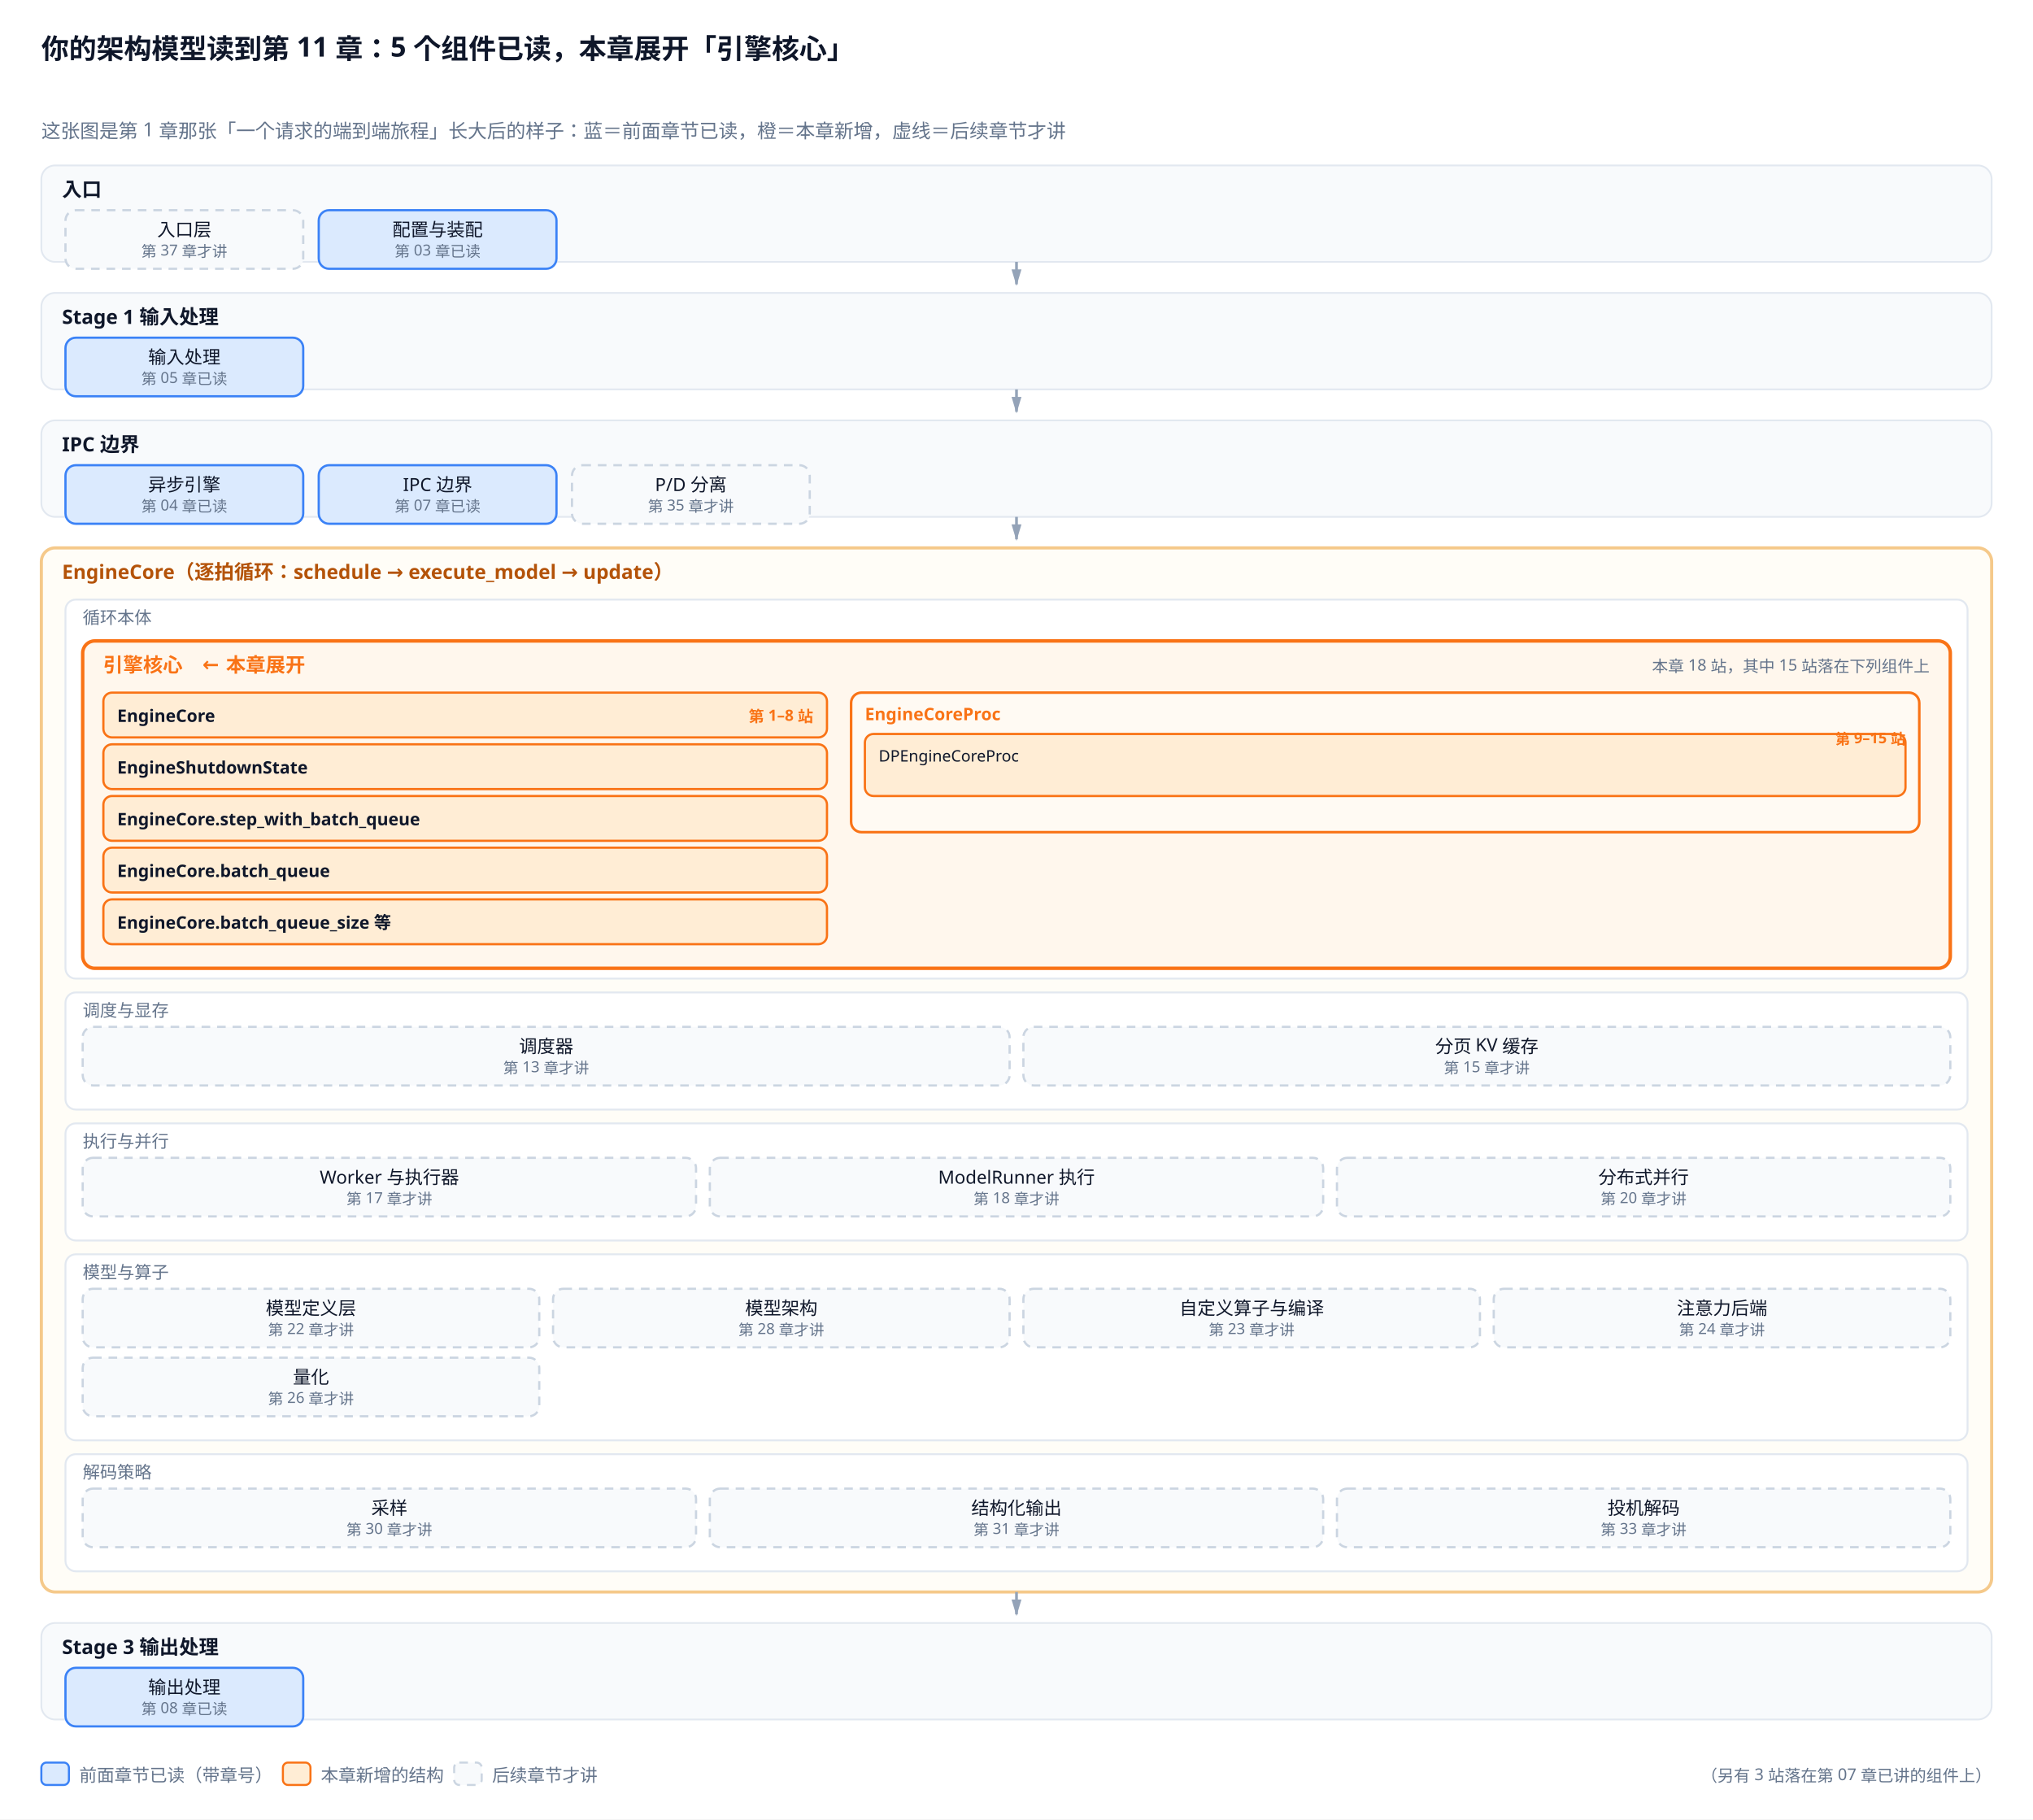
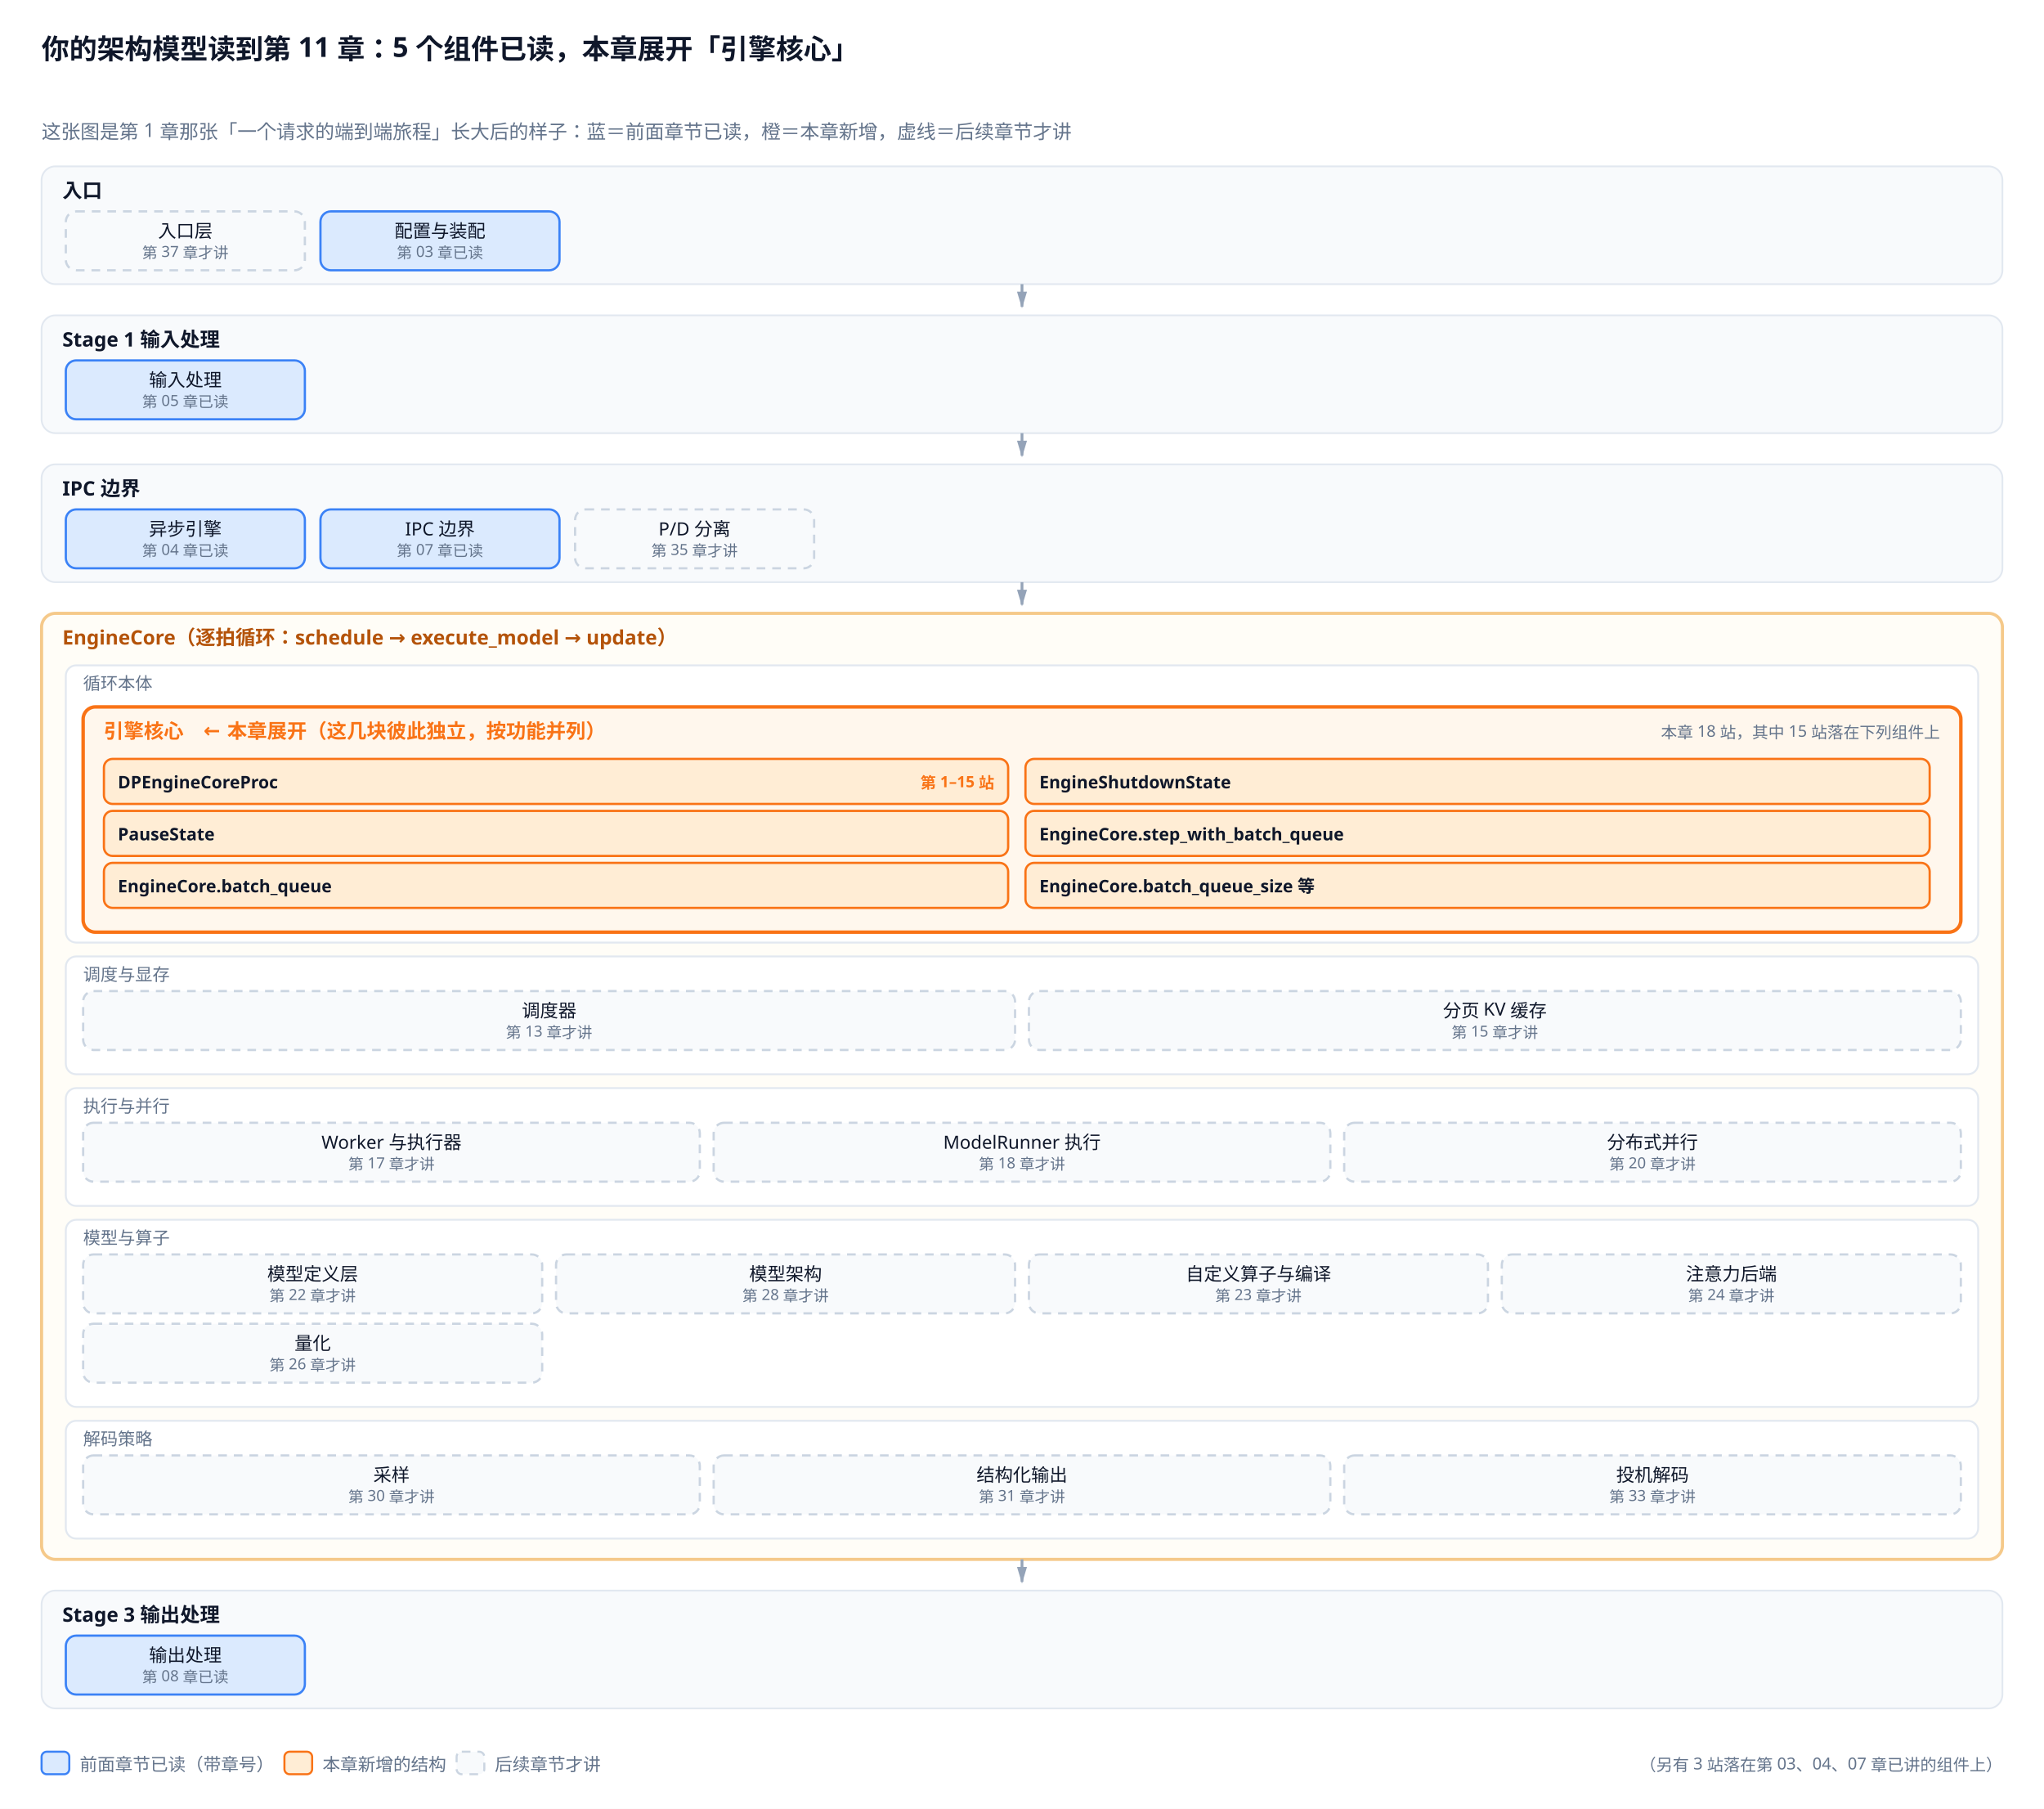
- <svg xmlns="http://www.w3.org/2000/svg" viewBox="0 0 1180 1056">
+ <svg xmlns="http://www.w3.org/2000/svg" viewBox="0 0 1180 1044">
  <defs>
    <marker id="a" viewBox="0 0 10 6" refX="9" refY="3" markerWidth="6" markerHeight="4" orient="auto">
      <path d="M0,0 L10,3 L0,6 Z" fill="#94a3b8" />
    </marker>
    <marker id="a2" viewBox="0 0 10 6" refX="9" refY="3" markerWidth="6" markerHeight="4" orient="auto">
      <path d="M0,0 L10,3 L0,6 Z" fill="#f97316" />
    </marker>
  </defs>
-   <rect width="1180" height="1056" fill="white" />
+   <rect width="1180" height="1044" fill="white" />
  <text x="24" y="34" font-family="sans-serif" font-size="16" fill="#0f172a" font-weight="bold">你的架构模型读到第 11 章：5 个组件已读，本章展开「引擎核心」</text>
  <text x="24.0" y="80.0" font-family="sans-serif" font-size="11.2" fill="#64748b" text-anchor="start">这张图是第 1 章那张「一个请求的端到端旅程」长大后的样子：蓝＝前面章节已读，橙＝本章新增，虚线＝后续章节才讲</text>
-   <rect x="24.0" y="96.0" width="1132.0" height="56.0" rx="8" fill="#f8fafc" stroke="#e2e8f0" stroke-width="1.0" />
+   <rect x="24.0" y="96.0" width="1132.0" height="68.0" rx="8" fill="#f8fafc" stroke="#e2e8f0" stroke-width="1.0" />
  <text x="36.0" y="114.0" font-family="sans-serif" font-size="11.5" fill="#0f172a" text-anchor="start" font-weight="bold">入口</text>
  <rect x="38.0" y="122.0" width="138.0" height="34.0" rx="6" fill="#f8fafc" stroke="#cbd5e1" stroke-width="1.3" stroke-dasharray="5,4" />
  <text x="107.0" y="137.0" font-family="sans-serif" font-size="10.5" fill="#0f172a" text-anchor="middle">入口层</text>
  <text x="107.0" y="149.0" font-family="sans-serif" font-size="8.8" fill="#64748b" text-anchor="middle">第 37 章才讲</text>
  <rect x="185.0" y="122.0" width="138.0" height="34.0" rx="6" fill="#dbeafe" stroke="#3b82f6" stroke-width="1.3" />
  <text x="254.0" y="137.0" font-family="sans-serif" font-size="10.5" fill="#0f172a" text-anchor="middle">配置与装配</text>
  <text x="254.0" y="149.0" font-family="sans-serif" font-size="8.8" fill="#64748b" text-anchor="middle">第 03 章已读</text>
-   <path d="M590.0,152.0 L590.0,165.0" stroke="#94a3b8" stroke-width="1.6" marker-end="url(#a)" />
-   <rect x="24.0" y="170.0" width="1132.0" height="56.0" rx="8" fill="#f8fafc" stroke="#e2e8f0" stroke-width="1.0" />
-   <text x="36.0" y="188.0" font-family="sans-serif" font-size="11.5" fill="#0f172a" text-anchor="start" font-weight="bold">Stage 1 输入处理</text>
-   <rect x="38.0" y="196.0" width="138.0" height="34.0" rx="6" fill="#dbeafe" stroke="#3b82f6" stroke-width="1.3" />
-   <text x="107.0" y="211.0" font-family="sans-serif" font-size="10.5" fill="#0f172a" text-anchor="middle">输入处理</text>
-   <text x="107.0" y="223.0" font-family="sans-serif" font-size="8.8" fill="#64748b" text-anchor="middle">第 05 章已读</text>
-   <path d="M590.0,226.0 L590.0,239.0" stroke="#94a3b8" stroke-width="1.6" marker-end="url(#a)" />
-   <rect x="24.0" y="244.0" width="1132.0" height="56.0" rx="8" fill="#f8fafc" stroke="#e2e8f0" stroke-width="1.0" />
-   <text x="36.0" y="262.0" font-family="sans-serif" font-size="11.5" fill="#0f172a" text-anchor="start" font-weight="bold">IPC 边界</text>
-   <rect x="38.0" y="270.0" width="138.0" height="34.0" rx="6" fill="#dbeafe" stroke="#3b82f6" stroke-width="1.3" />
-   <text x="107.0" y="285.0" font-family="sans-serif" font-size="10.5" fill="#0f172a" text-anchor="middle">异步引擎</text>
-   <text x="107.0" y="297.0" font-family="sans-serif" font-size="8.8" fill="#64748b" text-anchor="middle">第 04 章已读</text>
-   <rect x="185.0" y="270.0" width="138.0" height="34.0" rx="6" fill="#dbeafe" stroke="#3b82f6" stroke-width="1.3" />
-   <text x="254.0" y="285.0" font-family="sans-serif" font-size="10.5" fill="#0f172a" text-anchor="middle">IPC 边界</text>
-   <text x="254.0" y="297.0" font-family="sans-serif" font-size="8.8" fill="#64748b" text-anchor="middle">第 07 章已读</text>
-   <rect x="332.0" y="270.0" width="138.0" height="34.0" rx="6" fill="#f8fafc" stroke="#cbd5e1" stroke-width="1.3" stroke-dasharray="5,4" />
-   <text x="401.0" y="285.0" font-family="sans-serif" font-size="10.5" fill="#0f172a" text-anchor="middle">P/D 分离</text>
-   <text x="401.0" y="297.0" font-family="sans-serif" font-size="8.8" fill="#64748b" text-anchor="middle">第 35 章才讲</text>
-   <path d="M590.0,300.0 L590.0,313.0" stroke="#94a3b8" stroke-width="1.6" marker-end="url(#a)" />
-   <rect x="24.0" y="318.0" width="1132.0" height="606.0" rx="8" fill="#fffdf7" stroke="#f5c98a" stroke-width="1.8" />
-   <text x="36.0" y="336.0" font-family="sans-serif" font-size="11.5" fill="#b45309" text-anchor="start" font-weight="bold">EngineCore（逐拍循环：schedule → execute_model → update）</text>
-   <rect x="38.0" y="348.0" width="1104.0" height="220.0" rx="6" fill="#ffffff" stroke="#e2e8f0" stroke-width="1.1" />
-   <text x="48.0" y="362.0" font-family="sans-serif" font-size="10" fill="#64748b" text-anchor="start">循环本体</text>
-   <rect x="48.0" y="372.0" width="1084.0" height="190.0" rx="7" fill="#fff7ed" stroke="#f97316" stroke-width="2.0" />
-   <text x="60.0" y="390.0" font-family="sans-serif" font-size="11.5" fill="#f97316" text-anchor="start" font-weight="bold">引擎核心　← 本章展开</text>
-   <text x="1120.0" y="390.0" font-family="sans-serif" font-size="9.3" fill="#64748b" text-anchor="end">本章 18 站，其中 15 站落在下列组件上</text>
-   <rect x="60.0" y="402.0" width="420.0" height="26.0" rx="5" fill="#ffedd5" stroke="#f97316" stroke-width="1.3" />
-   <text x="68.0" y="419.0" font-family="sans-serif" font-size="10" fill="#0f172a" text-anchor="start" font-weight="bold">EngineCore</text>
-   <text x="472.0" y="419.0" font-family="sans-serif" font-size="9" fill="#f97316" text-anchor="end" font-weight="bold">第 1–8 站</text>
-   <rect x="60.0" y="432.0" width="420.0" height="26.0" rx="5" fill="#ffedd5" stroke="#f97316" stroke-width="1.3" />
-   <text x="68.0" y="449.0" font-family="sans-serif" font-size="10" fill="#0f172a" text-anchor="start" font-weight="bold">EngineShutdownState</text>
-   <rect x="60.0" y="462.0" width="420.0" height="26.0" rx="5" fill="#ffedd5" stroke="#f97316" stroke-width="1.3" />
-   <text x="68.0" y="479.0" font-family="sans-serif" font-size="10" fill="#0f172a" text-anchor="start" font-weight="bold">EngineCore.step_with_batch_queue</text>
-   <rect x="60.0" y="492.0" width="420.0" height="26.0" rx="5" fill="#ffedd5" stroke="#f97316" stroke-width="1.3" />
-   <text x="68.0" y="509.0" font-family="sans-serif" font-size="10" fill="#0f172a" text-anchor="start" font-weight="bold">EngineCore.batch_queue</text>
-   <rect x="60.0" y="522.0" width="420.0" height="26.0" rx="5" fill="#ffedd5" stroke="#f97316" stroke-width="1.3" />
-   <text x="68.0" y="539.0" font-family="sans-serif" font-size="10" fill="#0f172a" text-anchor="start" font-weight="bold">EngineCore.batch_queue_size 等</text>
-   <rect x="494.0" y="402.0" width="620.0" height="81.0" rx="6" fill="#fffaf3" stroke="#f97316" stroke-width="1.5" />
-   <text x="502.0" y="418.0" font-family="sans-serif" font-size="10" fill="#f97316" text-anchor="start" font-weight="bold">EngineCoreProc</text>
-   <rect x="502.0" y="426.0" width="604.0" height="36.0" rx="5" fill="#ffedd5" stroke="#f97316" stroke-width="1.3" />
-   <text x="510.0" y="442.0" font-family="sans-serif" font-size="9.2" fill="#0f172a" text-anchor="start">DPEngineCoreProc</text>
-   <text x="1106.0" y="432.0" font-family="sans-serif" font-size="8.6" fill="#f97316" text-anchor="end" font-weight="bold">第 9–15 站</text>
-   <rect x="38.0" y="576.0" width="1104.0" height="68.0" rx="6" fill="#ffffff" stroke="#e2e8f0" stroke-width="1.1" />
-   <text x="48.0" y="590.0" font-family="sans-serif" font-size="10" fill="#64748b" text-anchor="start">调度与显存</text>
-   <rect x="48.0" y="596.0" width="538.0" height="34.0" rx="6" fill="#f8fafc" stroke="#cbd5e1" stroke-width="1.3" stroke-dasharray="5,4" />
-   <text x="317.0" y="611.0" font-family="sans-serif" font-size="10.5" fill="#0f172a" text-anchor="middle">调度器</text>
-   <text x="317.0" y="623.0" font-family="sans-serif" font-size="8.8" fill="#64748b" text-anchor="middle">第 13 章才讲</text>
-   <rect x="594.0" y="596.0" width="538.0" height="34.0" rx="6" fill="#f8fafc" stroke="#cbd5e1" stroke-width="1.3" stroke-dasharray="5,4" />
-   <text x="863.0" y="611.0" font-family="sans-serif" font-size="10.5" fill="#0f172a" text-anchor="middle">分页 KV 缓存</text>
-   <text x="863.0" y="623.0" font-family="sans-serif" font-size="8.8" fill="#64748b" text-anchor="middle">第 15 章才讲</text>
-   <rect x="38.0" y="652.0" width="1104.0" height="68.0" rx="6" fill="#ffffff" stroke="#e2e8f0" stroke-width="1.1" />
-   <text x="48.0" y="666.0" font-family="sans-serif" font-size="10" fill="#64748b" text-anchor="start">执行与并行</text>
-   <rect x="48.0" y="672.0" width="356.0" height="34.0" rx="6" fill="#f8fafc" stroke="#cbd5e1" stroke-width="1.3" stroke-dasharray="5,4" />
-   <text x="226.0" y="687.0" font-family="sans-serif" font-size="10.5" fill="#0f172a" text-anchor="middle">Worker 与执行器</text>
-   <text x="226.0" y="699.0" font-family="sans-serif" font-size="8.8" fill="#64748b" text-anchor="middle">第 17 章才讲</text>
-   <rect x="412.0" y="672.0" width="356.0" height="34.0" rx="6" fill="#f8fafc" stroke="#cbd5e1" stroke-width="1.3" stroke-dasharray="5,4" />
-   <text x="590.0" y="687.0" font-family="sans-serif" font-size="10.5" fill="#0f172a" text-anchor="middle">ModelRunner 执行</text>
-   <text x="590.0" y="699.0" font-family="sans-serif" font-size="8.8" fill="#64748b" text-anchor="middle">第 18 章才讲</text>
-   <rect x="776.0" y="672.0" width="356.0" height="34.0" rx="6" fill="#f8fafc" stroke="#cbd5e1" stroke-width="1.3" stroke-dasharray="5,4" />
-   <text x="954.0" y="687.0" font-family="sans-serif" font-size="10.5" fill="#0f172a" text-anchor="middle">分布式并行</text>
-   <text x="954.0" y="699.0" font-family="sans-serif" font-size="8.8" fill="#64748b" text-anchor="middle">第 20 章才讲</text>
-   <rect x="38.0" y="728.0" width="1104.0" height="108.0" rx="6" fill="#ffffff" stroke="#e2e8f0" stroke-width="1.1" />
-   <text x="48.0" y="742.0" font-family="sans-serif" font-size="10" fill="#64748b" text-anchor="start">模型与算子</text>
-   <rect x="48.0" y="748.0" width="265.0" height="34.0" rx="6" fill="#f8fafc" stroke="#cbd5e1" stroke-width="1.3" stroke-dasharray="5,4" />
-   <text x="180.5" y="763.0" font-family="sans-serif" font-size="10.5" fill="#0f172a" text-anchor="middle">模型定义层</text>
-   <text x="180.5" y="775.0" font-family="sans-serif" font-size="8.8" fill="#64748b" text-anchor="middle">第 22 章才讲</text>
-   <rect x="321.0" y="748.0" width="265.0" height="34.0" rx="6" fill="#f8fafc" stroke="#cbd5e1" stroke-width="1.3" stroke-dasharray="5,4" />
-   <text x="453.5" y="763.0" font-family="sans-serif" font-size="10.5" fill="#0f172a" text-anchor="middle">模型架构</text>
-   <text x="453.5" y="775.0" font-family="sans-serif" font-size="8.8" fill="#64748b" text-anchor="middle">第 28 章才讲</text>
-   <rect x="594.0" y="748.0" width="265.0" height="34.0" rx="6" fill="#f8fafc" stroke="#cbd5e1" stroke-width="1.3" stroke-dasharray="5,4" />
-   <text x="726.5" y="763.0" font-family="sans-serif" font-size="10.5" fill="#0f172a" text-anchor="middle">自定义算子与编译</text>
-   <text x="726.5" y="775.0" font-family="sans-serif" font-size="8.8" fill="#64748b" text-anchor="middle">第 23 章才讲</text>
-   <rect x="867.0" y="748.0" width="265.0" height="34.0" rx="6" fill="#f8fafc" stroke="#cbd5e1" stroke-width="1.3" stroke-dasharray="5,4" />
-   <text x="999.5" y="763.0" font-family="sans-serif" font-size="10.5" fill="#0f172a" text-anchor="middle">注意力后端</text>
-   <text x="999.5" y="775.0" font-family="sans-serif" font-size="8.8" fill="#64748b" text-anchor="middle">第 24 章才讲</text>
-   <rect x="48.0" y="788.0" width="265.0" height="34.0" rx="6" fill="#f8fafc" stroke="#cbd5e1" stroke-width="1.3" stroke-dasharray="5,4" />
-   <text x="180.5" y="803.0" font-family="sans-serif" font-size="10.5" fill="#0f172a" text-anchor="middle">量化</text>
-   <text x="180.5" y="815.0" font-family="sans-serif" font-size="8.8" fill="#64748b" text-anchor="middle">第 26 章才讲</text>
-   <rect x="38.0" y="844.0" width="1104.0" height="68.0" rx="6" fill="#ffffff" stroke="#e2e8f0" stroke-width="1.1" />
-   <text x="48.0" y="858.0" font-family="sans-serif" font-size="10" fill="#64748b" text-anchor="start">解码策略</text>
-   <rect x="48.0" y="864.0" width="356.0" height="34.0" rx="6" fill="#f8fafc" stroke="#cbd5e1" stroke-width="1.3" stroke-dasharray="5,4" />
-   <text x="226.0" y="879.0" font-family="sans-serif" font-size="10.5" fill="#0f172a" text-anchor="middle">采样</text>
-   <text x="226.0" y="891.0" font-family="sans-serif" font-size="8.8" fill="#64748b" text-anchor="middle">第 30 章才讲</text>
-   <rect x="412.0" y="864.0" width="356.0" height="34.0" rx="6" fill="#f8fafc" stroke="#cbd5e1" stroke-width="1.3" stroke-dasharray="5,4" />
-   <text x="590.0" y="879.0" font-family="sans-serif" font-size="10.5" fill="#0f172a" text-anchor="middle">结构化输出</text>
-   <text x="590.0" y="891.0" font-family="sans-serif" font-size="8.8" fill="#64748b" text-anchor="middle">第 31 章才讲</text>
-   <rect x="776.0" y="864.0" width="356.0" height="34.0" rx="6" fill="#f8fafc" stroke="#cbd5e1" stroke-width="1.3" stroke-dasharray="5,4" />
-   <text x="954.0" y="879.0" font-family="sans-serif" font-size="10.5" fill="#0f172a" text-anchor="middle">投机解码</text>
-   <text x="954.0" y="891.0" font-family="sans-serif" font-size="8.8" fill="#64748b" text-anchor="middle">第 33 章才讲</text>
-   <path d="M590.0,924.0 L590.0,937.0" stroke="#94a3b8" stroke-width="1.6" marker-end="url(#a)" />
-   <rect x="24.0" y="942.0" width="1132.0" height="56.0" rx="8" fill="#f8fafc" stroke="#e2e8f0" stroke-width="1.0" />
-   <text x="36.0" y="960.0" font-family="sans-serif" font-size="11.5" fill="#0f172a" text-anchor="start" font-weight="bold">Stage 3 输出处理</text>
-   <rect x="38.0" y="968.0" width="138.0" height="34.0" rx="6" fill="#dbeafe" stroke="#3b82f6" stroke-width="1.3" />
-   <text x="107.0" y="983.0" font-family="sans-serif" font-size="10.5" fill="#0f172a" text-anchor="middle">输出处理</text>
-   <text x="107.0" y="995.0" font-family="sans-serif" font-size="8.8" fill="#64748b" text-anchor="middle">第 08 章已读</text>
-   <rect x="24.0" y="1023.0" width="16.0" height="13.0" rx="3" fill="#dbeafe" stroke="#3b82f6" stroke-width="1.2" />
-   <text x="46.0" y="1034.0" font-family="sans-serif" font-size="10.2" fill="#64748b" text-anchor="start">前面章节已读（带章号）</text>
-   <rect x="164.2" y="1023.0" width="16.0" height="13.0" rx="3" fill="#ffedd5" stroke="#f97316" stroke-width="1.2" />
-   <text x="186.2" y="1034.0" font-family="sans-serif" font-size="10.2" fill="#64748b" text-anchor="start">本章新增的结构</text>
-   <rect x="263.6" y="1023.0" width="16.0" height="13.0" rx="3" fill="#f8fafc" stroke="#cbd5e1" stroke-width="1.2" stroke-dasharray="5,4" />
-   <text x="285.6" y="1034.0" font-family="sans-serif" font-size="10.2" fill="#64748b" text-anchor="start">后续章节才讲</text>
-   <text x="1156.0" y="1034.0" font-family="sans-serif" font-size="9.5" fill="#64748b" text-anchor="end">（另有 3 站落在第 07 章已讲的组件上）</text>
+   <path d="M590.0,164.0 L590.0,177.0" stroke="#94a3b8" stroke-width="1.6" marker-end="url(#a)" />
+   <rect x="24.0" y="182.0" width="1132.0" height="68.0" rx="8" fill="#f8fafc" stroke="#e2e8f0" stroke-width="1.0" />
+   <text x="36.0" y="200.0" font-family="sans-serif" font-size="11.5" fill="#0f172a" text-anchor="start" font-weight="bold">Stage 1 输入处理</text>
+   <rect x="38.0" y="208.0" width="138.0" height="34.0" rx="6" fill="#dbeafe" stroke="#3b82f6" stroke-width="1.3" />
+   <text x="107.0" y="223.0" font-family="sans-serif" font-size="10.5" fill="#0f172a" text-anchor="middle">输入处理</text>
+   <text x="107.0" y="235.0" font-family="sans-serif" font-size="8.8" fill="#64748b" text-anchor="middle">第 05 章已读</text>
+   <path d="M590.0,250.0 L590.0,263.0" stroke="#94a3b8" stroke-width="1.6" marker-end="url(#a)" />
+   <rect x="24.0" y="268.0" width="1132.0" height="68.0" rx="8" fill="#f8fafc" stroke="#e2e8f0" stroke-width="1.0" />
+   <text x="36.0" y="286.0" font-family="sans-serif" font-size="11.5" fill="#0f172a" text-anchor="start" font-weight="bold">IPC 边界</text>
+   <rect x="38.0" y="294.0" width="138.0" height="34.0" rx="6" fill="#dbeafe" stroke="#3b82f6" stroke-width="1.3" />
+   <text x="107.0" y="309.0" font-family="sans-serif" font-size="10.5" fill="#0f172a" text-anchor="middle">异步引擎</text>
+   <text x="107.0" y="321.0" font-family="sans-serif" font-size="8.8" fill="#64748b" text-anchor="middle">第 04 章已读</text>
+   <rect x="185.0" y="294.0" width="138.0" height="34.0" rx="6" fill="#dbeafe" stroke="#3b82f6" stroke-width="1.3" />
+   <text x="254.0" y="309.0" font-family="sans-serif" font-size="10.5" fill="#0f172a" text-anchor="middle">IPC 边界</text>
+   <text x="254.0" y="321.0" font-family="sans-serif" font-size="8.8" fill="#64748b" text-anchor="middle">第 07 章已读</text>
+   <rect x="332.0" y="294.0" width="138.0" height="34.0" rx="6" fill="#f8fafc" stroke="#cbd5e1" stroke-width="1.3" stroke-dasharray="5,4" />
+   <text x="401.0" y="309.0" font-family="sans-serif" font-size="10.5" fill="#0f172a" text-anchor="middle">P/D 分离</text>
+   <text x="401.0" y="321.0" font-family="sans-serif" font-size="8.8" fill="#64748b" text-anchor="middle">第 35 章才讲</text>
+   <path d="M590.0,336.0 L590.0,349.0" stroke="#94a3b8" stroke-width="1.6" marker-end="url(#a)" />
+   <rect x="24.0" y="354.0" width="1132.0" height="546.0" rx="8" fill="#fffdf7" stroke="#f5c98a" stroke-width="1.8" />
+   <text x="36.0" y="372.0" font-family="sans-serif" font-size="11.5" fill="#b45309" text-anchor="start" font-weight="bold">EngineCore（逐拍循环：schedule → execute_model → update）</text>
+   <rect x="38.0" y="384.0" width="1104.0" height="160.0" rx="6" fill="#ffffff" stroke="#e2e8f0" stroke-width="1.1" />
+   <text x="48.0" y="398.0" font-family="sans-serif" font-size="10" fill="#64748b" text-anchor="start">循环本体</text>
+   <rect x="48.0" y="408.0" width="1084.0" height="130.0" rx="7" fill="#fff7ed" stroke="#f97316" stroke-width="2.0" />
+   <text x="60.0" y="426.0" font-family="sans-serif" font-size="11.5" fill="#f97316" text-anchor="start" font-weight="bold">引擎核心　← 本章展开（这几块彼此独立，按功能并列）</text>
+   <text x="1120.0" y="426.0" font-family="sans-serif" font-size="9.3" fill="#64748b" text-anchor="end">本章 18 站，其中 15 站落在下列组件上</text>
+   <rect x="60.0" y="438.0" width="522.0" height="26.0" rx="5" fill="#ffedd5" stroke="#f97316" stroke-width="1.3" />
+   <text x="68.0" y="455.0" font-family="sans-serif" font-size="10" fill="#0f172a" text-anchor="start" font-weight="bold">DPEngineCoreProc</text>
+   <text x="574.0" y="455.0" font-family="sans-serif" font-size="9" fill="#f97316" text-anchor="end" font-weight="bold">第 1–15 站</text>
+   <rect x="592.0" y="438.0" width="522.0" height="26.0" rx="5" fill="#ffedd5" stroke="#f97316" stroke-width="1.3" />
+   <text x="600.0" y="455.0" font-family="sans-serif" font-size="10" fill="#0f172a" text-anchor="start" font-weight="bold">EngineShutdownState</text>
+   <rect x="60.0" y="468.0" width="522.0" height="26.0" rx="5" fill="#ffedd5" stroke="#f97316" stroke-width="1.3" />
+   <text x="68.0" y="485.0" font-family="sans-serif" font-size="10" fill="#0f172a" text-anchor="start" font-weight="bold">PauseState</text>
+   <rect x="592.0" y="468.0" width="522.0" height="26.0" rx="5" fill="#ffedd5" stroke="#f97316" stroke-width="1.3" />
+   <text x="600.0" y="485.0" font-family="sans-serif" font-size="10" fill="#0f172a" text-anchor="start" font-weight="bold">EngineCore.step_with_batch_queue</text>
+   <rect x="60.0" y="498.0" width="522.0" height="26.0" rx="5" fill="#ffedd5" stroke="#f97316" stroke-width="1.3" />
+   <text x="68.0" y="515.0" font-family="sans-serif" font-size="10" fill="#0f172a" text-anchor="start" font-weight="bold">EngineCore.batch_queue</text>
+   <rect x="592.0" y="498.0" width="522.0" height="26.0" rx="5" fill="#ffedd5" stroke="#f97316" stroke-width="1.3" />
+   <text x="600.0" y="515.0" font-family="sans-serif" font-size="10" fill="#0f172a" text-anchor="start" font-weight="bold">EngineCore.batch_queue_size 等</text>
+   <rect x="38.0" y="552.0" width="1104.0" height="68.0" rx="6" fill="#ffffff" stroke="#e2e8f0" stroke-width="1.1" />
+   <text x="48.0" y="566.0" font-family="sans-serif" font-size="10" fill="#64748b" text-anchor="start">调度与显存</text>
+   <rect x="48.0" y="572.0" width="538.0" height="34.0" rx="6" fill="#f8fafc" stroke="#cbd5e1" stroke-width="1.3" stroke-dasharray="5,4" />
+   <text x="317.0" y="587.0" font-family="sans-serif" font-size="10.5" fill="#0f172a" text-anchor="middle">调度器</text>
+   <text x="317.0" y="599.0" font-family="sans-serif" font-size="8.8" fill="#64748b" text-anchor="middle">第 13 章才讲</text>
+   <rect x="594.0" y="572.0" width="538.0" height="34.0" rx="6" fill="#f8fafc" stroke="#cbd5e1" stroke-width="1.3" stroke-dasharray="5,4" />
+   <text x="863.0" y="587.0" font-family="sans-serif" font-size="10.5" fill="#0f172a" text-anchor="middle">分页 KV 缓存</text>
+   <text x="863.0" y="599.0" font-family="sans-serif" font-size="8.8" fill="#64748b" text-anchor="middle">第 15 章才讲</text>
+   <rect x="38.0" y="628.0" width="1104.0" height="68.0" rx="6" fill="#ffffff" stroke="#e2e8f0" stroke-width="1.1" />
+   <text x="48.0" y="642.0" font-family="sans-serif" font-size="10" fill="#64748b" text-anchor="start">执行与并行</text>
+   <rect x="48.0" y="648.0" width="356.0" height="34.0" rx="6" fill="#f8fafc" stroke="#cbd5e1" stroke-width="1.3" stroke-dasharray="5,4" />
+   <text x="226.0" y="663.0" font-family="sans-serif" font-size="10.5" fill="#0f172a" text-anchor="middle">Worker 与执行器</text>
+   <text x="226.0" y="675.0" font-family="sans-serif" font-size="8.8" fill="#64748b" text-anchor="middle">第 17 章才讲</text>
+   <rect x="412.0" y="648.0" width="356.0" height="34.0" rx="6" fill="#f8fafc" stroke="#cbd5e1" stroke-width="1.3" stroke-dasharray="5,4" />
+   <text x="590.0" y="663.0" font-family="sans-serif" font-size="10.5" fill="#0f172a" text-anchor="middle">ModelRunner 执行</text>
+   <text x="590.0" y="675.0" font-family="sans-serif" font-size="8.8" fill="#64748b" text-anchor="middle">第 18 章才讲</text>
+   <rect x="776.0" y="648.0" width="356.0" height="34.0" rx="6" fill="#f8fafc" stroke="#cbd5e1" stroke-width="1.3" stroke-dasharray="5,4" />
+   <text x="954.0" y="663.0" font-family="sans-serif" font-size="10.5" fill="#0f172a" text-anchor="middle">分布式并行</text>
+   <text x="954.0" y="675.0" font-family="sans-serif" font-size="8.8" fill="#64748b" text-anchor="middle">第 20 章才讲</text>
+   <rect x="38.0" y="704.0" width="1104.0" height="108.0" rx="6" fill="#ffffff" stroke="#e2e8f0" stroke-width="1.1" />
+   <text x="48.0" y="718.0" font-family="sans-serif" font-size="10" fill="#64748b" text-anchor="start">模型与算子</text>
+   <rect x="48.0" y="724.0" width="265.0" height="34.0" rx="6" fill="#f8fafc" stroke="#cbd5e1" stroke-width="1.3" stroke-dasharray="5,4" />
+   <text x="180.5" y="739.0" font-family="sans-serif" font-size="10.5" fill="#0f172a" text-anchor="middle">模型定义层</text>
+   <text x="180.5" y="751.0" font-family="sans-serif" font-size="8.8" fill="#64748b" text-anchor="middle">第 22 章才讲</text>
+   <rect x="321.0" y="724.0" width="265.0" height="34.0" rx="6" fill="#f8fafc" stroke="#cbd5e1" stroke-width="1.3" stroke-dasharray="5,4" />
+   <text x="453.5" y="739.0" font-family="sans-serif" font-size="10.5" fill="#0f172a" text-anchor="middle">模型架构</text>
+   <text x="453.5" y="751.0" font-family="sans-serif" font-size="8.8" fill="#64748b" text-anchor="middle">第 28 章才讲</text>
+   <rect x="594.0" y="724.0" width="265.0" height="34.0" rx="6" fill="#f8fafc" stroke="#cbd5e1" stroke-width="1.3" stroke-dasharray="5,4" />
+   <text x="726.5" y="739.0" font-family="sans-serif" font-size="10.5" fill="#0f172a" text-anchor="middle">自定义算子与编译</text>
+   <text x="726.5" y="751.0" font-family="sans-serif" font-size="8.8" fill="#64748b" text-anchor="middle">第 23 章才讲</text>
+   <rect x="867.0" y="724.0" width="265.0" height="34.0" rx="6" fill="#f8fafc" stroke="#cbd5e1" stroke-width="1.3" stroke-dasharray="5,4" />
+   <text x="999.5" y="739.0" font-family="sans-serif" font-size="10.5" fill="#0f172a" text-anchor="middle">注意力后端</text>
+   <text x="999.5" y="751.0" font-family="sans-serif" font-size="8.8" fill="#64748b" text-anchor="middle">第 24 章才讲</text>
+   <rect x="48.0" y="764.0" width="265.0" height="34.0" rx="6" fill="#f8fafc" stroke="#cbd5e1" stroke-width="1.3" stroke-dasharray="5,4" />
+   <text x="180.5" y="779.0" font-family="sans-serif" font-size="10.5" fill="#0f172a" text-anchor="middle">量化</text>
+   <text x="180.5" y="791.0" font-family="sans-serif" font-size="8.8" fill="#64748b" text-anchor="middle">第 26 章才讲</text>
+   <rect x="38.0" y="820.0" width="1104.0" height="68.0" rx="6" fill="#ffffff" stroke="#e2e8f0" stroke-width="1.1" />
+   <text x="48.0" y="834.0" font-family="sans-serif" font-size="10" fill="#64748b" text-anchor="start">解码策略</text>
+   <rect x="48.0" y="840.0" width="356.0" height="34.0" rx="6" fill="#f8fafc" stroke="#cbd5e1" stroke-width="1.3" stroke-dasharray="5,4" />
+   <text x="226.0" y="855.0" font-family="sans-serif" font-size="10.5" fill="#0f172a" text-anchor="middle">采样</text>
+   <text x="226.0" y="867.0" font-family="sans-serif" font-size="8.8" fill="#64748b" text-anchor="middle">第 30 章才讲</text>
+   <rect x="412.0" y="840.0" width="356.0" height="34.0" rx="6" fill="#f8fafc" stroke="#cbd5e1" stroke-width="1.3" stroke-dasharray="5,4" />
+   <text x="590.0" y="855.0" font-family="sans-serif" font-size="10.5" fill="#0f172a" text-anchor="middle">结构化输出</text>
+   <text x="590.0" y="867.0" font-family="sans-serif" font-size="8.8" fill="#64748b" text-anchor="middle">第 31 章才讲</text>
+   <rect x="776.0" y="840.0" width="356.0" height="34.0" rx="6" fill="#f8fafc" stroke="#cbd5e1" stroke-width="1.3" stroke-dasharray="5,4" />
+   <text x="954.0" y="855.0" font-family="sans-serif" font-size="10.5" fill="#0f172a" text-anchor="middle">投机解码</text>
+   <text x="954.0" y="867.0" font-family="sans-serif" font-size="8.8" fill="#64748b" text-anchor="middle">第 33 章才讲</text>
+   <path d="M590.0,900.0 L590.0,913.0" stroke="#94a3b8" stroke-width="1.6" marker-end="url(#a)" />
+   <rect x="24.0" y="918.0" width="1132.0" height="68.0" rx="8" fill="#f8fafc" stroke="#e2e8f0" stroke-width="1.0" />
+   <text x="36.0" y="936.0" font-family="sans-serif" font-size="11.5" fill="#0f172a" text-anchor="start" font-weight="bold">Stage 3 输出处理</text>
+   <rect x="38.0" y="944.0" width="138.0" height="34.0" rx="6" fill="#dbeafe" stroke="#3b82f6" stroke-width="1.3" />
+   <text x="107.0" y="959.0" font-family="sans-serif" font-size="10.5" fill="#0f172a" text-anchor="middle">输出处理</text>
+   <text x="107.0" y="971.0" font-family="sans-serif" font-size="8.8" fill="#64748b" text-anchor="middle">第 08 章已读</text>
+   <rect x="24.0" y="1011.0" width="16.0" height="13.0" rx="3" fill="#dbeafe" stroke="#3b82f6" stroke-width="1.2" />
+   <text x="46.0" y="1022.0" font-family="sans-serif" font-size="10.2" fill="#64748b" text-anchor="start">前面章节已读（带章号）</text>
+   <rect x="164.2" y="1011.0" width="16.0" height="13.0" rx="3" fill="#ffedd5" stroke="#f97316" stroke-width="1.2" />
+   <text x="186.2" y="1022.0" font-family="sans-serif" font-size="10.2" fill="#64748b" text-anchor="start">本章新增的结构</text>
+   <rect x="263.6" y="1011.0" width="16.0" height="13.0" rx="3" fill="#f8fafc" stroke="#cbd5e1" stroke-width="1.2" stroke-dasharray="5,4" />
+   <text x="285.6" y="1022.0" font-family="sans-serif" font-size="10.2" fill="#64748b" text-anchor="start">后续章节才讲</text>
+   <text x="1156.0" y="1022.0" font-family="sans-serif" font-size="9.5" fill="#64748b" text-anchor="end">（另有 3 站落在第 03、04、07 章已讲的组件上）</text>
</svg>
